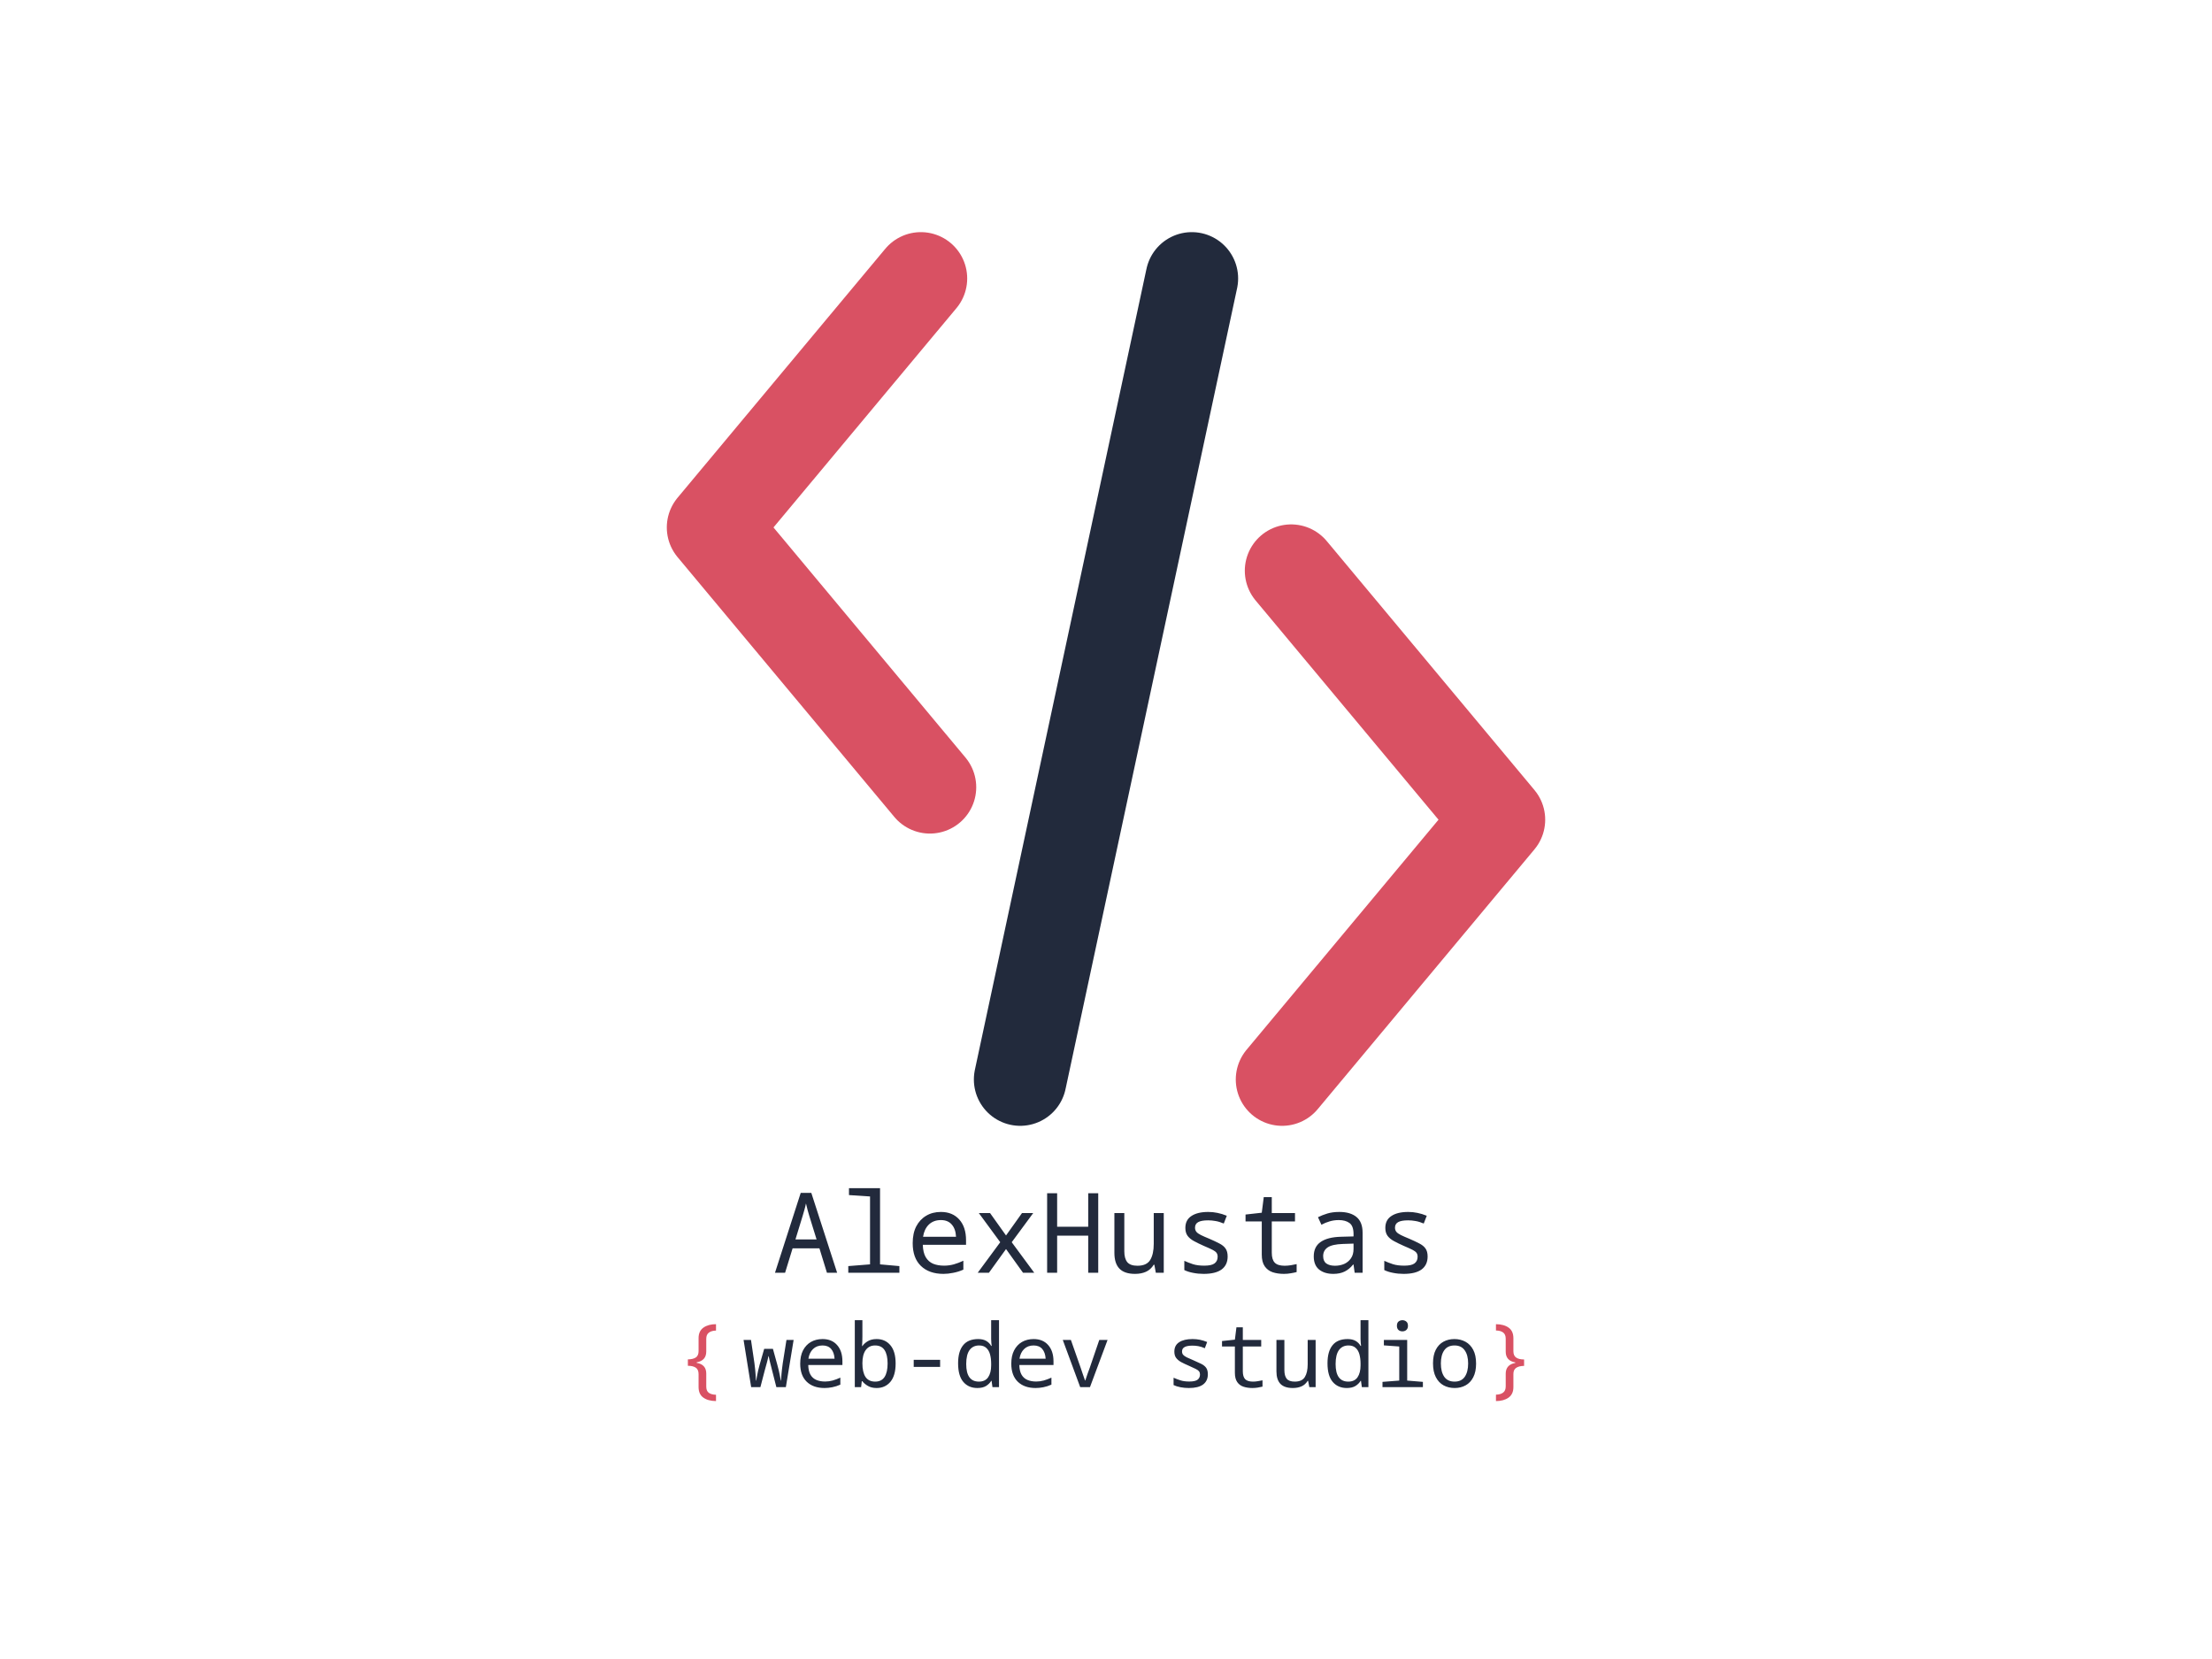
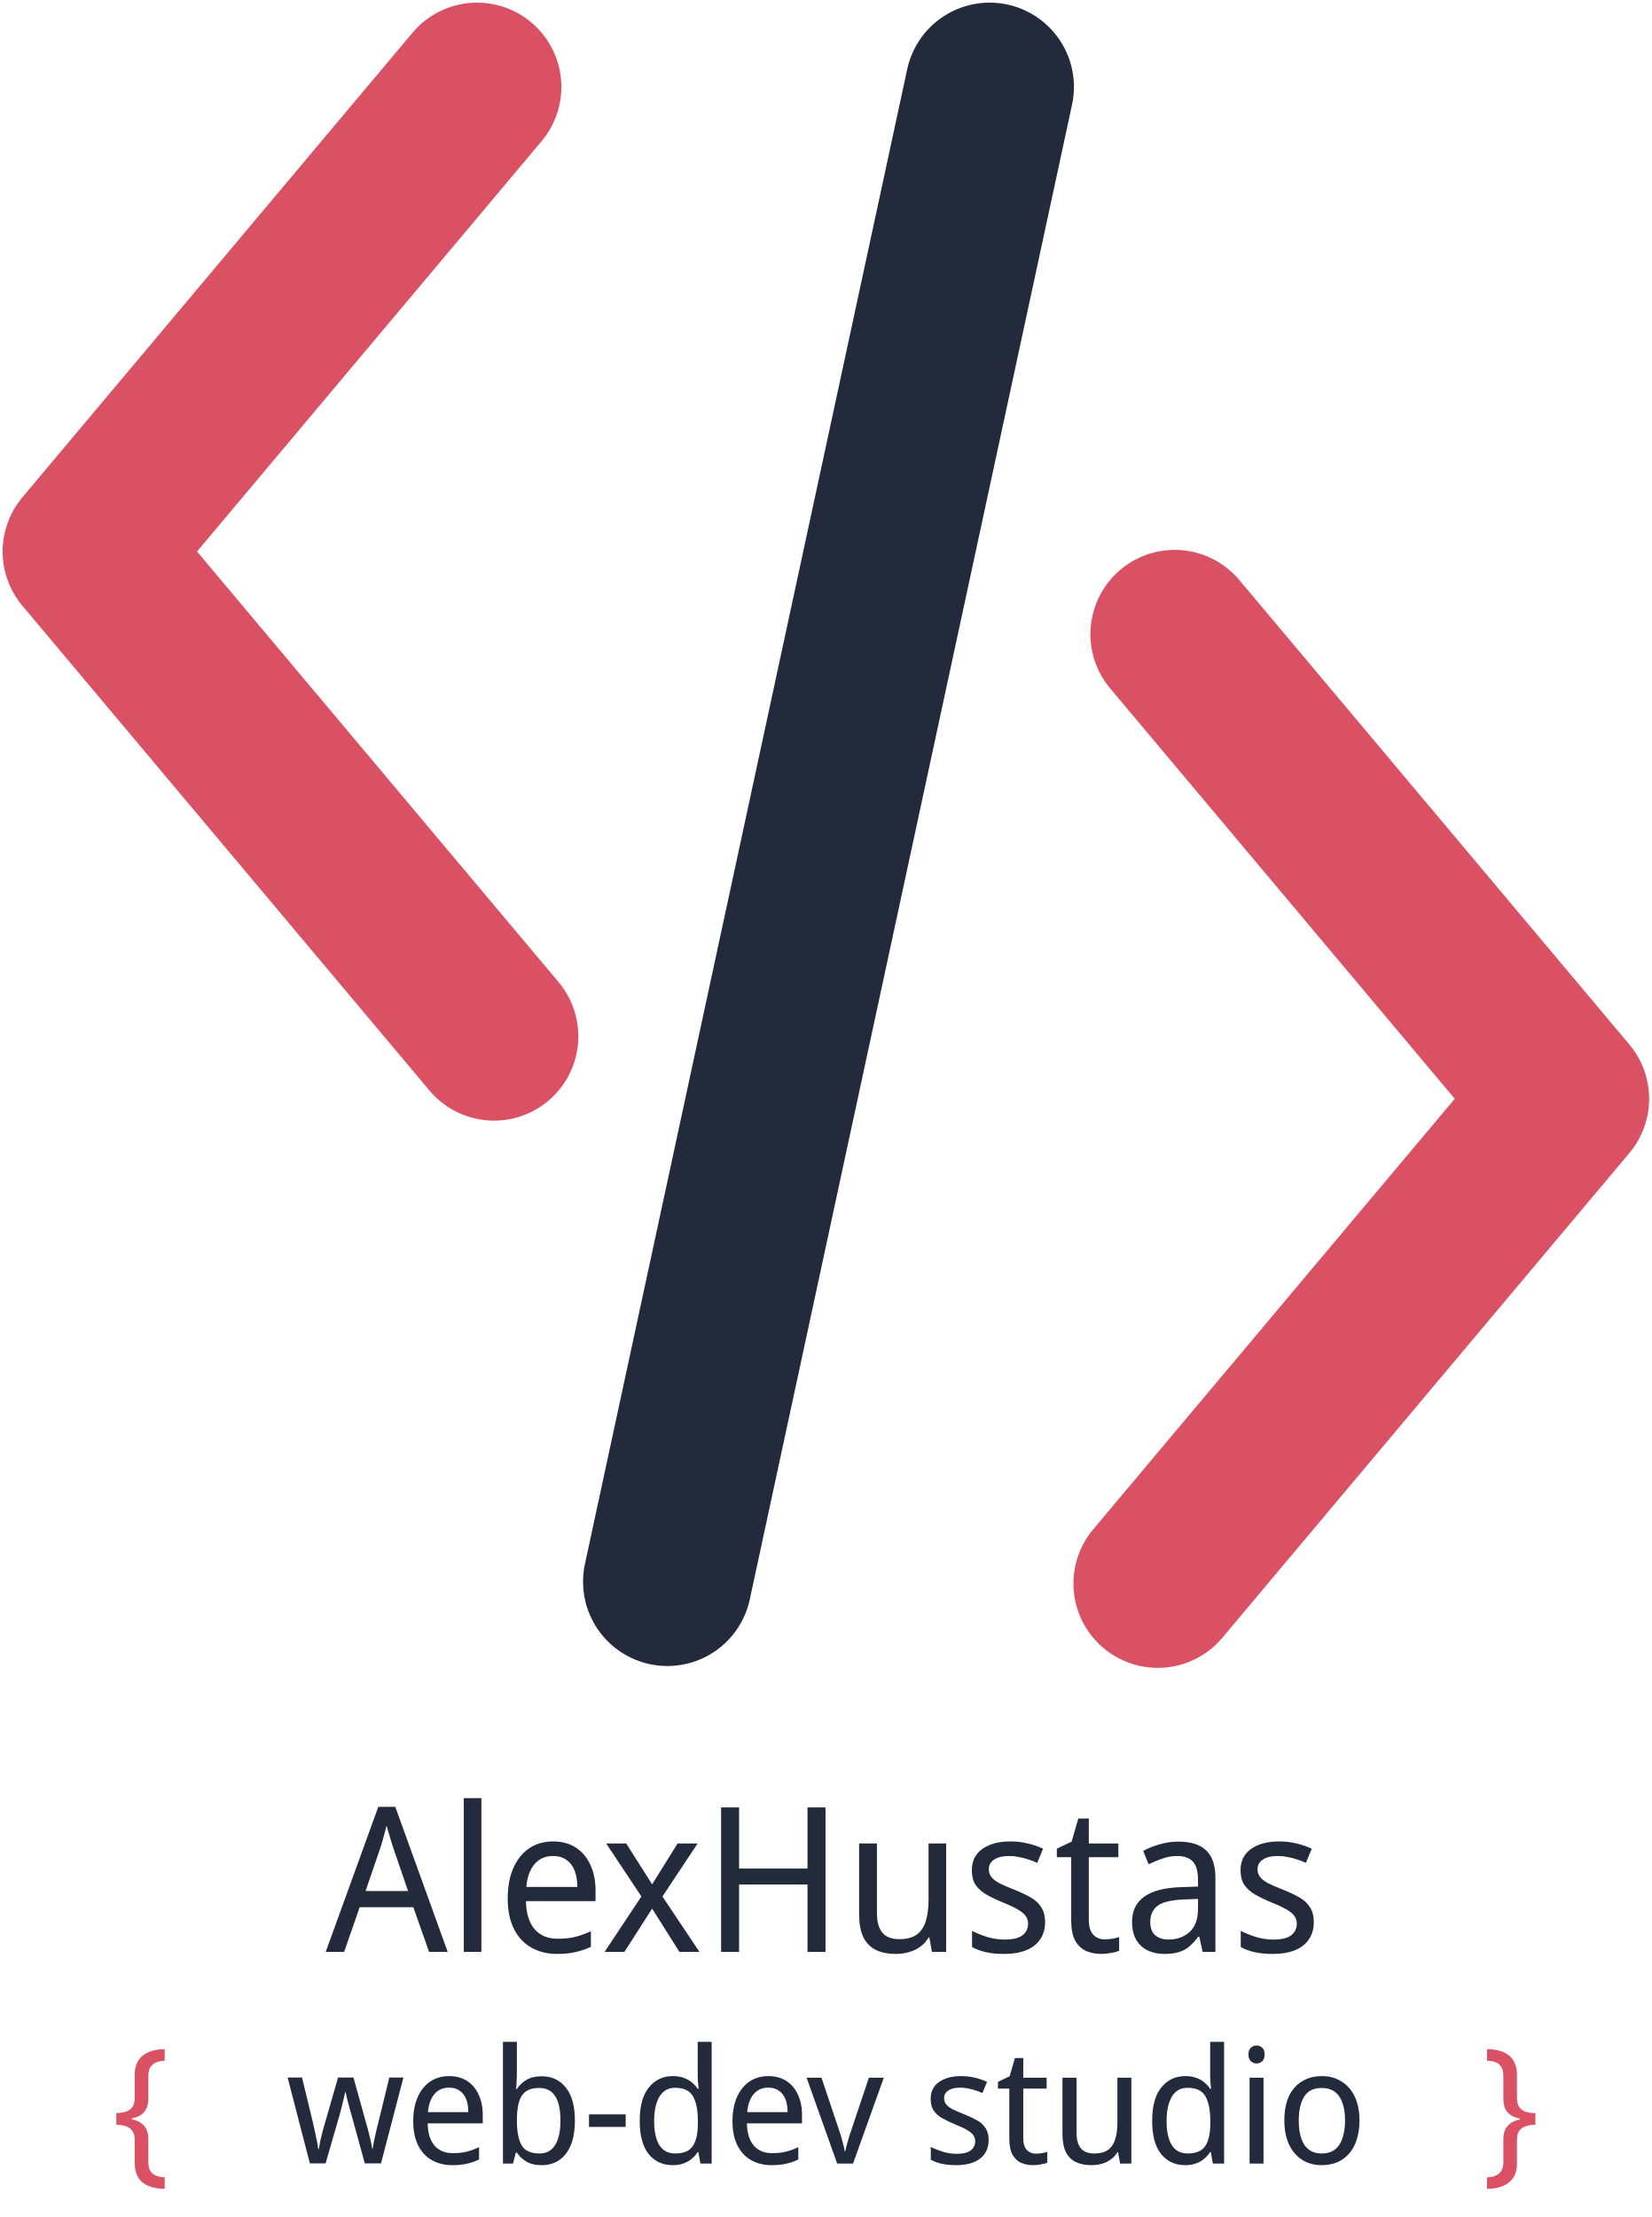
- <svg xmlns="http://www.w3.org/2000/svg" width="400" height="300" stroke-width="20" fill-rule="evenodd" fill="none" stroke-linejoin="round" stroke-linecap="round" stroke="#000" version="1.1" id="svg1123">
-   <defs id="defs1127">
-     <rect x="98.072" y="209.284" width="189.648" height="64.196" id="rect9987" />
-   </defs>
-   <text xml:space="preserve" text-anchor="start" font-family="'Noto Sans Mono'" font-size="15.921px" stroke-width="0" id="svg_4" y="250.572" x="134.355" fill="#596275" transform="scale(0.9989227,1.001078)" style="fill:#222a3c;fill-opacity:1">web-dev studio</text>
-   <path id="svg_1" stroke="#574b90" d="m 166.52,50.356 -37.562,45.021 39.196,46.979" style="stroke-width:16.758;stroke:#d95163;stroke-opacity:1" />
-   <path id="svg_2" stroke="#f19066" d="m 233.48,103.207 37.562,45.021 -39.196,46.979" style="stroke-width:16.758;stroke:#d95163;stroke-opacity:1" />
-   <path id="svg_3" stroke="#596275" d="M 215.515,50.356 184.485,195.206" style="stroke-width:16.758;stroke:#222a3c;stroke-opacity:1" />
-   <text xml:space="preserve" text-anchor="start" font-family="'Noto Sans Mono'" font-size="15.921px" stroke-width="0" id="svg_6" y="250.572" x="122.29" fill="#f19066" transform="scale(0.9989227,1.001078)" style="fill:#d95163;fill-opacity:1">{</text>
-   <text xml:space="preserve" text-anchor="start" font-family="'Noto Sans Mono'" font-size="15.921px" stroke-width="0" id="svg_8" y="250.572" x="268.589" fill="#f19066" transform="scale(0.9989227,1.001078)" style="fill:#d95163;fill-opacity:1">}</text>
-   <text xml:space="preserve" text-anchor="start" font-family="'Noto Sans Mono'" font-size="20.11px" stroke-width="0" id="svg_9" y="229.903" x="139.885" fill="#303952" transform="scale(0.9989227,1.001078)" style="fill:#222a3c;fill-opacity:1">AlexHustas</text>
-   <text xml:space="preserve" id="text9985" style="fill:black;fill-opacity:1;line-height:1.25;stroke:none;font-family:sans-serif;font-style:normal;font-weight:normal;font-size:40px;white-space:pre;shape-inside:url(#rect9987)" />
+ <svg xmlns="http://www.w3.org/2000/svg" width="380" height="510" viewBox="0 0 380 510" fill="none">
+   <path d="M109.749 20L20 126.874L113.651 238.394" stroke="#D95163" stroke-width="38.789" stroke-linecap="round" stroke-linejoin="round" />
+   <path d="M270.251 145.889L360 252.763L266.349 364.283" stroke="#D95163" stroke-width="38.789" stroke-linecap="round" stroke-linejoin="round" />
+   <path d="M227.669 20L153.529 363.855" stroke="#222A3C" stroke-width="38.789" stroke-linecap="round" stroke-linejoin="round" />
+   <path d="M80.871 486.542C80.723 486.026 80.576 485.523 80.429 485.031C80.306 484.515 80.183 484.036 80.06 483.594C79.937 483.127 79.827 482.697 79.728 482.304C79.655 481.911 79.593 481.58 79.544 481.309H79.397C79.348 481.58 79.274 481.911 79.176 482.304C79.102 482.697 79.004 483.127 78.881 483.594C78.783 484.061 78.66 484.552 78.512 485.068C78.39 485.559 78.254 486.063 78.107 486.579L74.901 497.671H71.29L66.168 477.919H69.484L72.027 488.458C72.199 489.171 72.359 489.895 72.506 490.632C72.678 491.345 72.825 492.033 72.948 492.696C73.071 493.335 73.157 493.887 73.206 494.354H73.353C73.403 494.059 73.464 493.691 73.538 493.249C73.636 492.807 73.734 492.34 73.832 491.848C73.955 491.357 74.078 490.866 74.201 490.374C74.324 489.883 74.447 489.441 74.57 489.048L77.775 477.919H81.313L84.408 489.048C84.58 489.613 84.74 490.215 84.887 490.853C85.059 491.492 85.207 492.119 85.33 492.733C85.477 493.322 85.575 493.851 85.624 494.317H85.735C85.784 493.9 85.87 493.384 85.993 492.77C86.116 492.131 86.263 491.443 86.435 490.706C86.632 489.945 86.816 489.195 86.988 488.458L89.567 477.919H92.81L87.651 497.671H83.929L80.871 486.542ZM103.318 477.588C104.915 477.588 106.291 477.956 107.445 478.693C108.6 479.43 109.484 480.474 110.099 481.825C110.737 483.152 111.057 484.712 111.057 486.505V488.458H98.38C98.43 490.694 98.958 492.401 99.965 493.58C100.972 494.735 102.385 495.312 104.203 495.312C105.382 495.312 106.426 495.202 107.335 494.981C108.268 494.735 109.226 494.391 110.209 493.949V496.786C109.251 497.228 108.305 497.548 107.372 497.744C106.463 497.965 105.357 498.076 104.055 498.076C102.286 498.076 100.727 497.695 99.375 496.934C98.024 496.172 96.968 495.042 96.206 493.544C95.445 492.02 95.064 490.166 95.064 487.979C95.064 485.817 95.408 483.963 96.096 482.415C96.784 480.867 97.742 479.676 98.97 478.841C100.223 478.005 101.672 477.588 103.318 477.588ZM103.318 480.241C101.893 480.241 100.763 480.744 99.928 481.752C99.093 482.734 98.602 484.11 98.454 485.879H107.74C107.74 484.749 107.581 483.766 107.261 482.931C106.942 482.096 106.45 481.445 105.787 480.978C105.148 480.486 104.325 480.241 103.318 480.241ZM118.914 476.519C118.914 477.354 118.889 478.14 118.84 478.877C118.816 479.59 118.779 480.155 118.73 480.572H118.914C119.43 479.737 120.155 479.037 121.088 478.472C122.022 477.907 123.201 477.624 124.626 477.624C126.935 477.624 128.777 478.484 130.153 480.204C131.553 481.899 132.254 484.442 132.254 487.832C132.254 490.092 131.934 491.984 131.295 493.507C130.657 495.03 129.76 496.172 128.605 496.934C127.475 497.695 126.149 498.076 124.626 498.076C123.176 498.076 121.985 497.794 121.051 497.228C120.142 496.663 119.43 495.988 118.914 495.202H118.656L118.03 497.708H115.708V469.702H118.914V476.519ZM124.036 480.315C122.759 480.315 121.739 480.585 120.978 481.125C120.241 481.641 119.712 482.452 119.393 483.557C119.074 484.638 118.914 486.026 118.914 487.721V487.869C118.914 490.301 119.27 492.168 119.983 493.47C120.72 494.747 122.095 495.386 124.11 495.386C125.707 495.386 126.91 494.735 127.721 493.433C128.532 492.131 128.937 490.252 128.937 487.795C128.937 485.314 128.532 483.447 127.721 482.194C126.91 480.941 125.682 480.315 124.036 480.315ZM135.5 489.269V486.395H143.939V489.269H135.5ZM154.763 498.076C152.478 498.076 150.635 497.228 149.235 495.533C147.859 493.814 147.172 491.259 147.172 487.869C147.172 484.479 147.872 481.924 149.272 480.204C150.672 478.46 152.515 477.588 154.799 477.588C155.758 477.588 156.593 477.723 157.305 477.993C158.018 478.239 158.632 478.583 159.148 479.025C159.688 479.467 160.143 479.958 160.511 480.499H160.732C160.708 480.179 160.659 479.713 160.585 479.098C160.536 478.46 160.511 477.956 160.511 477.588V469.702H163.717V497.708H161.138L160.659 495.054H160.511C160.143 495.619 159.688 496.135 159.148 496.602C158.632 497.044 158.005 497.4 157.268 497.671C156.556 497.941 155.721 498.076 154.763 498.076ZM155.352 495.386C157.268 495.386 158.607 494.821 159.369 493.691C160.155 492.536 160.548 490.804 160.548 488.495V487.906C160.548 485.449 160.18 483.57 159.443 482.268C158.706 480.941 157.33 480.278 155.315 480.278C153.694 480.278 152.478 480.978 151.667 482.378C150.881 483.754 150.488 485.609 150.488 487.942C150.488 490.301 150.881 492.131 151.667 493.433C152.478 494.735 153.706 495.386 155.352 495.386ZM176.766 477.588C178.362 477.588 179.738 477.956 180.893 478.693C182.047 479.43 182.932 480.474 183.546 481.825C184.185 483.152 184.504 484.712 184.504 486.505V488.458H171.828C171.877 490.694 172.405 492.401 173.412 493.58C174.419 494.735 175.832 495.312 177.65 495.312C178.829 495.312 179.873 495.202 180.782 494.981C181.716 494.735 182.674 494.391 183.656 493.949V496.786C182.698 497.228 181.753 497.548 180.819 497.744C179.91 497.965 178.805 498.076 177.503 498.076C175.734 498.076 174.174 497.695 172.823 496.934C171.472 496.172 170.415 495.042 169.654 493.544C168.892 492.02 168.511 490.166 168.511 487.979C168.511 485.817 168.855 483.963 169.543 482.415C170.231 480.867 171.189 479.676 172.417 478.841C173.67 478.005 175.12 477.588 176.766 477.588ZM176.766 480.241C175.341 480.241 174.211 480.744 173.375 481.752C172.54 482.734 172.049 484.11 171.901 485.879H181.188C181.188 484.749 181.028 483.766 180.708 482.931C180.389 482.096 179.898 481.445 179.234 480.978C178.596 480.486 177.773 480.241 176.766 480.241ZM192.599 497.708L185.561 477.956H188.988L192.894 489.601C193.09 490.141 193.287 490.743 193.483 491.406C193.68 492.07 193.852 492.708 193.999 493.322C194.171 493.912 194.282 494.416 194.331 494.833H194.478C194.552 494.416 194.675 493.9 194.847 493.286C195.019 492.671 195.203 492.033 195.399 491.369C195.62 490.706 195.817 490.117 195.989 489.601L199.895 477.956H203.322L196.247 497.708H192.599ZM227.442 492.254C227.442 493.531 227.135 494.6 226.521 495.46C225.932 496.32 225.084 496.971 223.979 497.413C222.873 497.855 221.546 498.076 219.999 498.076C218.697 498.076 217.567 497.965 216.609 497.744C215.675 497.523 214.852 497.216 214.14 496.823V493.875C214.901 494.268 215.81 494.637 216.867 494.981C217.923 495.3 218.992 495.46 220.072 495.46C221.571 495.46 222.652 495.202 223.315 494.686C224.003 494.145 224.347 493.433 224.347 492.549C224.347 492.057 224.212 491.615 223.942 491.222C223.696 490.829 223.242 490.436 222.578 490.043C221.94 489.65 221.006 489.208 219.778 488.716C218.599 488.225 217.579 487.734 216.719 487.242C215.884 486.751 215.233 486.161 214.766 485.473C214.324 484.786 214.103 483.901 214.103 482.82C214.103 481.15 214.742 479.86 216.019 478.951C217.321 478.042 219.016 477.588 221.104 477.588C222.234 477.588 223.291 477.71 224.273 477.956C225.256 478.177 226.19 478.497 227.074 478.914L226.005 481.494C225.489 481.248 224.949 481.039 224.384 480.867C223.819 480.671 223.242 480.523 222.652 480.425C222.087 480.302 221.51 480.241 220.92 480.241C219.716 480.241 218.795 480.462 218.156 480.904C217.518 481.322 217.198 481.899 217.198 482.636C217.198 483.176 217.346 483.643 217.64 484.036C217.935 484.429 218.414 484.81 219.078 485.179C219.765 485.523 220.699 485.928 221.878 486.395C223.057 486.861 224.065 487.34 224.9 487.832C225.735 488.323 226.361 488.925 226.779 489.637C227.221 490.325 227.442 491.197 227.442 492.254ZM238.282 495.423C238.748 495.423 239.227 495.386 239.719 495.312C240.21 495.214 240.615 495.116 240.935 495.017V497.486C240.591 497.658 240.1 497.794 239.461 497.892C238.847 498.015 238.257 498.076 237.692 498.076C236.709 498.076 235.8 497.904 234.965 497.56C234.13 497.192 233.454 496.565 232.938 495.681C232.447 494.796 232.201 493.556 232.201 491.959V480.462H229.585V478.914L232.275 477.624L233.491 473.424H235.407V477.956H240.787V480.462H235.407V491.885C235.407 493.089 235.678 493.986 236.218 494.575C236.759 495.14 237.446 495.423 238.282 495.423ZM260.271 477.956V497.708H257.691L257.212 495.091H257.065C256.672 495.779 256.156 496.344 255.517 496.786C254.903 497.228 254.227 497.548 253.49 497.744C252.753 497.965 251.98 498.076 251.169 498.076C249.695 498.076 248.454 497.83 247.447 497.339C246.44 496.823 245.678 496.037 245.162 494.981C244.671 493.924 244.425 492.561 244.425 490.89V477.956H247.668V490.669C247.668 492.241 248 493.421 248.663 494.207C249.326 494.993 250.346 495.386 251.722 495.386C253.073 495.386 254.129 495.116 254.891 494.575C255.677 494.01 256.23 493.2 256.549 492.143C256.893 491.062 257.065 489.76 257.065 488.237V477.956H260.271ZM272.653 498.076C270.368 498.076 268.525 497.228 267.125 495.533C265.749 493.814 265.062 491.259 265.062 487.869C265.062 484.479 265.762 481.924 267.162 480.204C268.562 478.46 270.405 477.588 272.689 477.588C273.648 477.588 274.483 477.723 275.195 477.993C275.908 478.239 276.522 478.583 277.038 479.025C277.578 479.467 278.033 479.958 278.401 480.499H278.622C278.598 480.179 278.549 479.713 278.475 479.098C278.426 478.46 278.401 477.956 278.401 477.588V469.702H281.607V497.708H279.028L278.549 495.054H278.401C278.033 495.619 277.578 496.135 277.038 496.602C276.522 497.044 275.895 497.4 275.158 497.671C274.446 497.941 273.611 498.076 272.653 498.076ZM273.242 495.386C275.158 495.386 276.497 494.821 277.259 493.691C278.045 492.536 278.438 490.804 278.438 488.495V487.906C278.438 485.449 278.069 483.57 277.332 482.268C276.595 480.941 275.22 480.278 273.205 480.278C271.584 480.278 270.368 480.978 269.557 482.378C268.771 483.754 268.378 485.609 268.378 487.942C268.378 490.301 268.771 492.131 269.557 493.433C270.368 494.735 271.596 495.386 273.242 495.386ZM290.676 477.956V497.708H287.47V477.956H290.676ZM289.091 470.549C289.583 470.549 290.012 470.721 290.381 471.065C290.749 471.385 290.934 471.901 290.934 472.613C290.934 473.301 290.749 473.817 290.381 474.161C290.012 474.505 289.583 474.677 289.091 474.677C288.575 474.677 288.133 474.505 287.765 474.161C287.396 473.817 287.212 473.301 287.212 472.613C287.212 471.901 287.396 471.385 287.765 471.065C288.133 470.721 288.575 470.549 289.091 470.549ZM312.752 487.795C312.752 489.441 312.543 490.903 312.126 492.18C311.733 493.433 311.155 494.502 310.394 495.386C309.632 496.27 308.711 496.946 307.63 497.413C306.549 497.855 305.345 498.076 304.019 498.076C302.79 498.076 301.648 497.855 300.592 497.413C299.56 496.946 298.651 496.27 297.865 495.386C297.103 494.502 296.514 493.433 296.096 492.18C295.678 490.903 295.47 489.441 295.47 487.795C295.47 485.609 295.814 483.766 296.501 482.268C297.214 480.744 298.221 479.59 299.523 478.804C300.825 477.993 302.361 477.588 304.129 477.588C305.824 477.588 307.311 477.993 308.588 478.804C309.89 479.59 310.91 480.744 311.647 482.268C312.384 483.766 312.752 485.609 312.752 487.795ZM298.786 487.795C298.786 489.343 298.97 490.694 299.339 491.848C299.707 492.978 300.285 493.851 301.071 494.465C301.857 495.079 302.864 495.386 304.092 495.386C305.321 495.386 306.328 495.079 307.114 494.465C307.9 493.851 308.478 492.978 308.846 491.848C309.239 490.694 309.436 489.343 309.436 487.795C309.436 486.223 309.239 484.884 308.846 483.778C308.478 482.673 307.9 481.825 307.114 481.236C306.328 480.622 305.309 480.315 304.056 480.315C302.213 480.315 300.874 480.978 300.039 482.304C299.204 483.631 298.786 485.461 298.786 487.795Z" fill="#222A3C" />
+   <path d="M37.885 503.53C36.436 503.505 35.195 503.284 34.163 502.866C33.132 502.449 32.346 501.798 31.805 500.913C31.265 500.054 30.994 498.973 30.994 497.671V492.254C30.994 491.419 30.823 490.755 30.479 490.264C30.159 489.748 29.68 489.38 29.041 489.158C28.427 488.913 27.666 488.79 26.757 488.79V486.1C27.666 486.075 28.427 485.952 29.041 485.731C29.68 485.51 30.159 485.154 30.479 484.663C30.823 484.147 30.994 483.484 30.994 482.673V477.219C30.994 476.236 31.154 475.389 31.474 474.677C31.793 473.94 32.247 473.338 32.837 472.871C33.451 472.38 34.176 472.011 35.011 471.765C35.871 471.52 36.829 471.397 37.885 471.397V474.05C37.124 474.075 36.461 474.21 35.895 474.455C35.33 474.701 34.888 475.07 34.569 475.561C34.274 476.052 34.127 476.703 34.127 477.514V482.82C34.127 484.073 33.807 485.08 33.169 485.842C32.554 486.579 31.609 487.07 30.331 487.316V487.537C31.609 487.783 32.554 488.286 33.169 489.048C33.807 489.785 34.127 490.78 34.127 492.033V497.45C34.127 498.236 34.274 498.874 34.569 499.366C34.864 499.882 35.294 500.25 35.859 500.471C36.424 500.717 37.099 500.852 37.885 500.877V503.53Z" fill="#D95163" />
+   <path d="M342.096 500.877C342.907 500.852 343.582 500.717 344.123 500.471C344.688 500.226 345.118 499.845 345.413 499.329C345.707 498.838 345.855 498.199 345.855 497.413V492.07C345.855 490.817 346.174 489.822 346.813 489.085C347.452 488.323 348.397 487.82 349.65 487.574V487.353C348.373 487.107 347.415 486.616 346.776 485.879C346.162 485.117 345.855 484.11 345.855 482.857V477.477C345.855 476.666 345.707 476.015 345.413 475.524C345.118 475.033 344.688 474.664 344.123 474.419C343.582 474.173 342.907 474.05 342.096 474.05V471.397C343.202 471.397 344.172 471.52 345.007 471.765C345.867 472.011 346.592 472.38 347.181 472.871C347.771 473.338 348.213 473.94 348.508 474.677C348.827 475.414 348.987 476.273 348.987 477.256V482.636C348.987 483.471 349.147 484.147 349.466 484.663C349.81 485.154 350.289 485.523 350.903 485.768C351.542 485.989 352.316 486.1 353.225 486.1V488.79C352.316 488.79 351.542 488.913 350.903 489.158C350.289 489.38 349.81 489.736 349.466 490.227C349.147 490.718 348.987 491.382 348.987 492.217V497.708C348.987 499.01 348.704 500.09 348.139 500.95C347.574 501.81 346.776 502.449 345.744 502.866C344.712 503.309 343.496 503.53 342.096 503.53V500.877Z" fill="#D95163" />
+   <path d="M98.715 449.018L95.084 438.731H82.749L79.165 449.018H74.929L87.031 415.644H90.941L102.997 449.018H98.715ZM90.429 424.953C90.367 424.705 90.228 424.255 90.01 423.603C89.824 422.952 89.622 422.284 89.405 421.602C89.219 420.888 89.064 420.345 88.94 419.973C88.785 420.593 88.614 421.229 88.428 421.881C88.273 422.502 88.117 423.076 87.962 423.603C87.807 424.131 87.667 424.581 87.543 424.953L84.099 435.007H93.874L90.429 424.953ZM110.748 449.018H106.698V413.642H110.748V449.018ZM127.231 423.603C129.248 423.603 130.985 424.069 132.444 425C133.902 425.931 135.02 427.249 135.795 428.956C136.602 430.632 137.006 432.602 137.006 434.868V437.335H120.993C121.055 440.158 121.723 442.315 122.995 443.805C124.267 445.263 126.052 445.992 128.348 445.992C129.837 445.992 131.156 445.853 132.304 445.573C133.484 445.263 134.694 444.829 135.935 444.27V447.854C134.725 448.413 133.53 448.816 132.351 449.064C131.203 449.344 129.806 449.483 128.162 449.483C125.927 449.483 123.957 449.002 122.25 448.04C120.543 447.078 119.209 445.651 118.247 443.758C117.285 441.834 116.804 439.491 116.804 436.729C116.804 433.999 117.239 431.656 118.108 429.701C118.976 427.746 120.187 426.241 121.738 425.186C123.321 424.131 125.152 423.603 127.231 423.603ZM127.231 426.955C125.431 426.955 124.003 427.591 122.948 428.863C121.893 430.104 121.273 431.842 121.087 434.076H132.816C132.816 432.649 132.615 431.408 132.211 430.353C131.808 429.297 131.187 428.475 130.349 427.886C129.543 427.265 128.503 426.955 127.231 426.955ZM147.556 436.264L139.457 424.069H144.065L150.023 433.471L155.888 424.069H160.496L152.397 436.264L160.915 449.018H156.307L150.023 439.057L143.646 449.018H139.085L147.556 436.264ZM189.913 449.018H185.77V433.518H170.037V449.018H165.895V415.783H170.037V429.841H185.77V415.783H189.913V449.018ZM217.665 424.069V449.018H214.407L213.802 445.713H213.616C213.119 446.582 212.467 447.296 211.661 447.854C210.885 448.413 210.031 448.816 209.1 449.064C208.17 449.344 207.192 449.483 206.168 449.483C204.306 449.483 202.739 449.173 201.467 448.552C200.195 447.901 199.233 446.908 198.581 445.573C197.96 444.239 197.65 442.517 197.65 440.407V424.069H201.746V440.127C201.746 442.113 202.165 443.603 203.003 444.596C203.841 445.589 205.128 446.085 206.866 446.085C208.573 446.085 209.907 445.744 210.869 445.061C211.862 444.348 212.56 443.324 212.964 441.989C213.398 440.624 213.616 438.979 213.616 437.055V424.069H217.665ZM240.427 442.129C240.427 443.743 240.039 445.092 239.263 446.178C238.518 447.265 237.448 448.087 236.051 448.645C234.655 449.204 232.979 449.483 231.024 449.483C229.38 449.483 227.952 449.344 226.742 449.064C225.563 448.785 224.523 448.397 223.623 447.901V444.177C224.585 444.673 225.734 445.139 227.068 445.573C228.402 445.977 229.752 446.178 231.117 446.178C233.01 446.178 234.376 445.853 235.214 445.201C236.082 444.518 236.517 443.618 236.517 442.501C236.517 441.881 236.346 441.322 236.005 440.826C235.695 440.329 235.121 439.833 234.283 439.336C233.476 438.84 232.297 438.281 230.745 437.66C229.256 437.04 227.968 436.419 226.882 435.799C225.827 435.178 225.004 434.433 224.415 433.564C223.856 432.695 223.577 431.578 223.577 430.213C223.577 428.103 224.384 426.474 225.997 425.325C227.642 424.177 229.783 423.603 232.421 423.603C233.848 423.603 235.183 423.758 236.424 424.069C237.665 424.348 238.844 424.751 239.961 425.279L238.612 428.537C237.96 428.227 237.277 427.963 236.563 427.746C235.85 427.498 235.121 427.311 234.376 427.187C233.662 427.032 232.933 426.955 232.188 426.955C230.668 426.955 229.504 427.234 228.697 427.792C227.89 428.32 227.487 429.049 227.487 429.98C227.487 430.663 227.673 431.252 228.045 431.749C228.418 432.245 229.023 432.726 229.861 433.192C230.73 433.626 231.909 434.138 233.398 434.728C234.888 435.318 236.16 435.923 237.215 436.543C238.27 437.164 239.061 437.924 239.589 438.824C240.148 439.693 240.427 440.795 240.427 442.129ZM254.119 446.132C254.708 446.132 255.313 446.085 255.934 445.992C256.555 445.868 257.067 445.744 257.47 445.62V448.739C257.036 448.956 256.415 449.126 255.608 449.251C254.832 449.406 254.088 449.483 253.374 449.483C252.133 449.483 250.984 449.266 249.929 448.832C248.874 448.366 248.021 447.575 247.369 446.458C246.749 445.341 246.438 443.774 246.438 441.757V427.234H243.134V425.279L246.531 423.65L248.067 418.343H250.488V424.069H257.284V427.234H250.488V441.663C250.488 443.184 250.829 444.317 251.512 445.061C252.195 445.775 253.064 446.132 254.119 446.132ZM271.095 423.65C273.95 423.65 276.076 424.317 277.472 425.651C278.9 426.986 279.614 429.111 279.614 432.028V449.018H276.681L275.89 445.48H275.704C275.021 446.38 274.323 447.14 273.609 447.761C272.926 448.351 272.119 448.785 271.189 449.064C270.289 449.344 269.172 449.483 267.837 449.483C266.441 449.483 265.184 449.22 264.067 448.692C262.95 448.164 262.065 447.358 261.414 446.272C260.762 445.154 260.436 443.758 260.436 442.082C260.436 439.6 261.352 437.691 263.182 436.357C265.013 434.992 267.837 434.247 271.654 434.123L275.61 433.983V432.494C275.61 430.415 275.192 428.972 274.354 428.165C273.547 427.358 272.383 426.955 270.863 426.955C269.652 426.955 268.489 427.156 267.372 427.56C266.286 427.932 265.246 428.367 264.253 428.863L262.996 425.791C264.051 425.201 265.277 424.705 266.673 424.301C268.07 423.867 269.544 423.65 271.095 423.65ZM272.213 436.962C269.358 437.086 267.372 437.583 266.255 438.452C265.168 439.321 264.625 440.546 264.625 442.129C264.625 443.525 265.013 444.549 265.789 445.201C266.565 445.853 267.573 446.178 268.815 446.178C270.739 446.178 272.352 445.604 273.656 444.456C274.959 443.277 275.61 441.477 275.61 439.057V436.823L272.213 436.962ZM302.247 442.129C302.247 443.743 301.859 445.092 301.083 446.178C300.339 447.265 299.268 448.087 297.872 448.645C296.475 449.204 294.799 449.483 292.844 449.483C291.2 449.483 289.772 449.344 288.562 449.064C287.383 448.785 286.343 448.397 285.444 447.901V444.177C286.405 444.673 287.554 445.139 288.888 445.573C290.222 445.977 291.572 446.178 292.938 446.178C294.83 446.178 296.196 445.853 297.034 445.201C297.903 444.518 298.337 443.618 298.337 442.501C298.337 441.881 298.166 441.322 297.825 440.826C297.515 440.329 296.941 439.833 296.103 439.336C295.296 438.84 294.117 438.281 292.565 437.66C291.076 437.04 289.788 436.419 288.702 435.799C287.647 435.178 286.824 434.433 286.235 433.564C285.676 432.695 285.397 431.578 285.397 430.213C285.397 428.103 286.204 426.474 287.817 425.325C289.462 424.177 291.603 423.603 294.241 423.603C295.668 423.603 297.003 423.758 298.244 424.069C299.485 424.348 300.664 424.751 301.781 425.279L300.432 428.537C299.78 428.227 299.097 427.963 298.384 427.746C297.67 427.498 296.941 427.311 296.196 427.187C295.482 427.032 294.753 426.955 294.008 426.955C292.488 426.955 291.324 427.234 290.517 427.792C289.71 428.32 289.307 429.049 289.307 429.98C289.307 430.663 289.493 431.252 289.865 431.749C290.238 432.245 290.843 432.726 291.681 433.192C292.55 433.626 293.729 434.138 295.218 434.728C296.708 435.318 297.98 435.923 299.035 436.543C300.09 437.164 300.882 437.924 301.409 438.824C301.968 439.693 302.247 440.795 302.247 442.129Z" fill="#222A3C" />
</svg>
